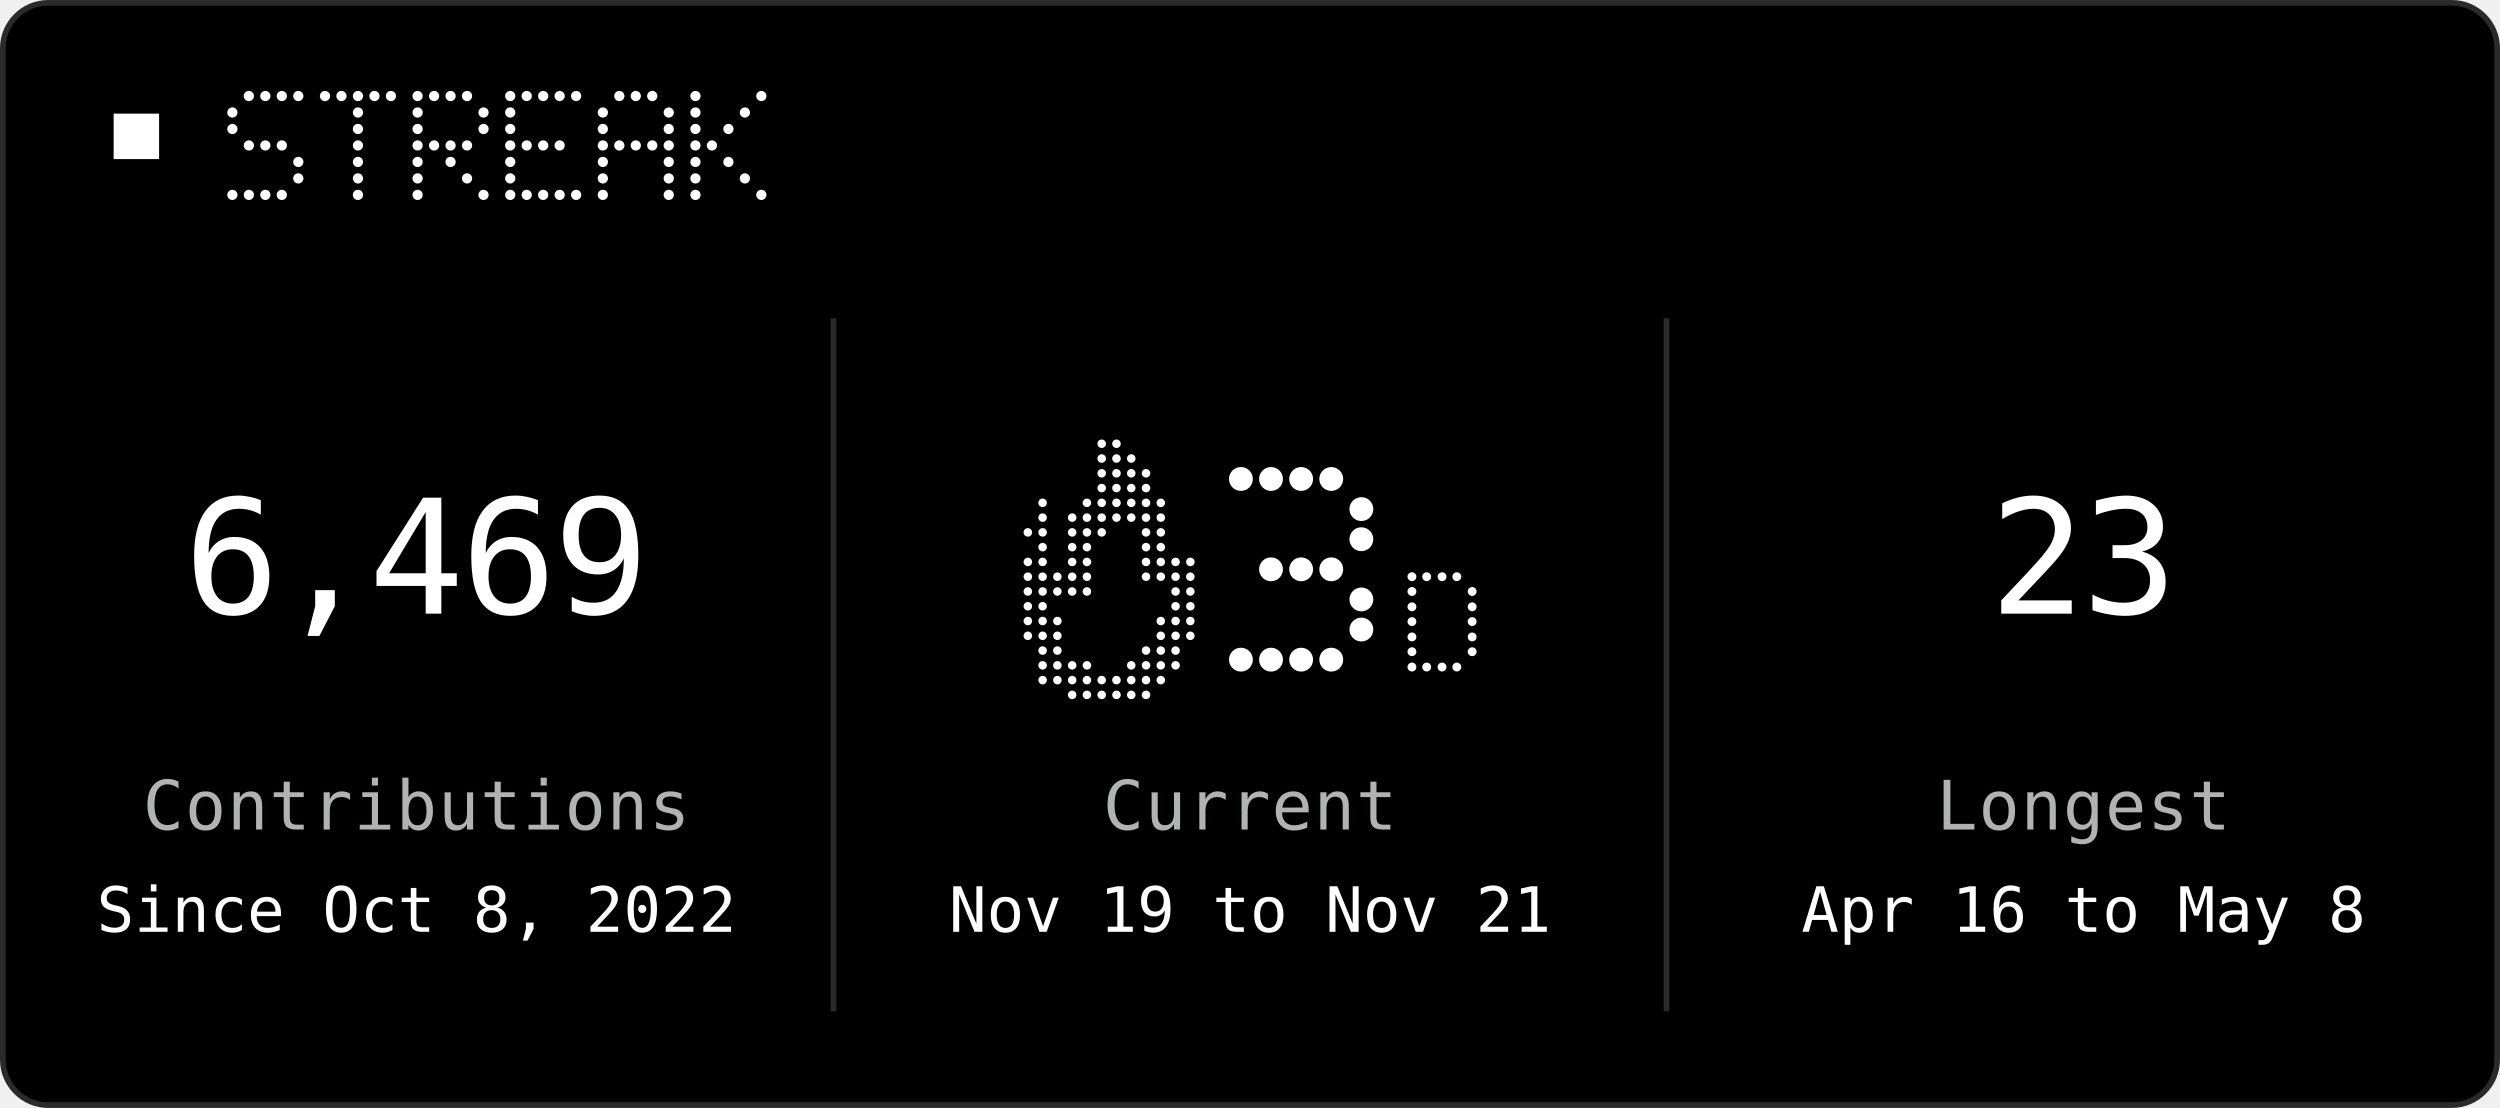
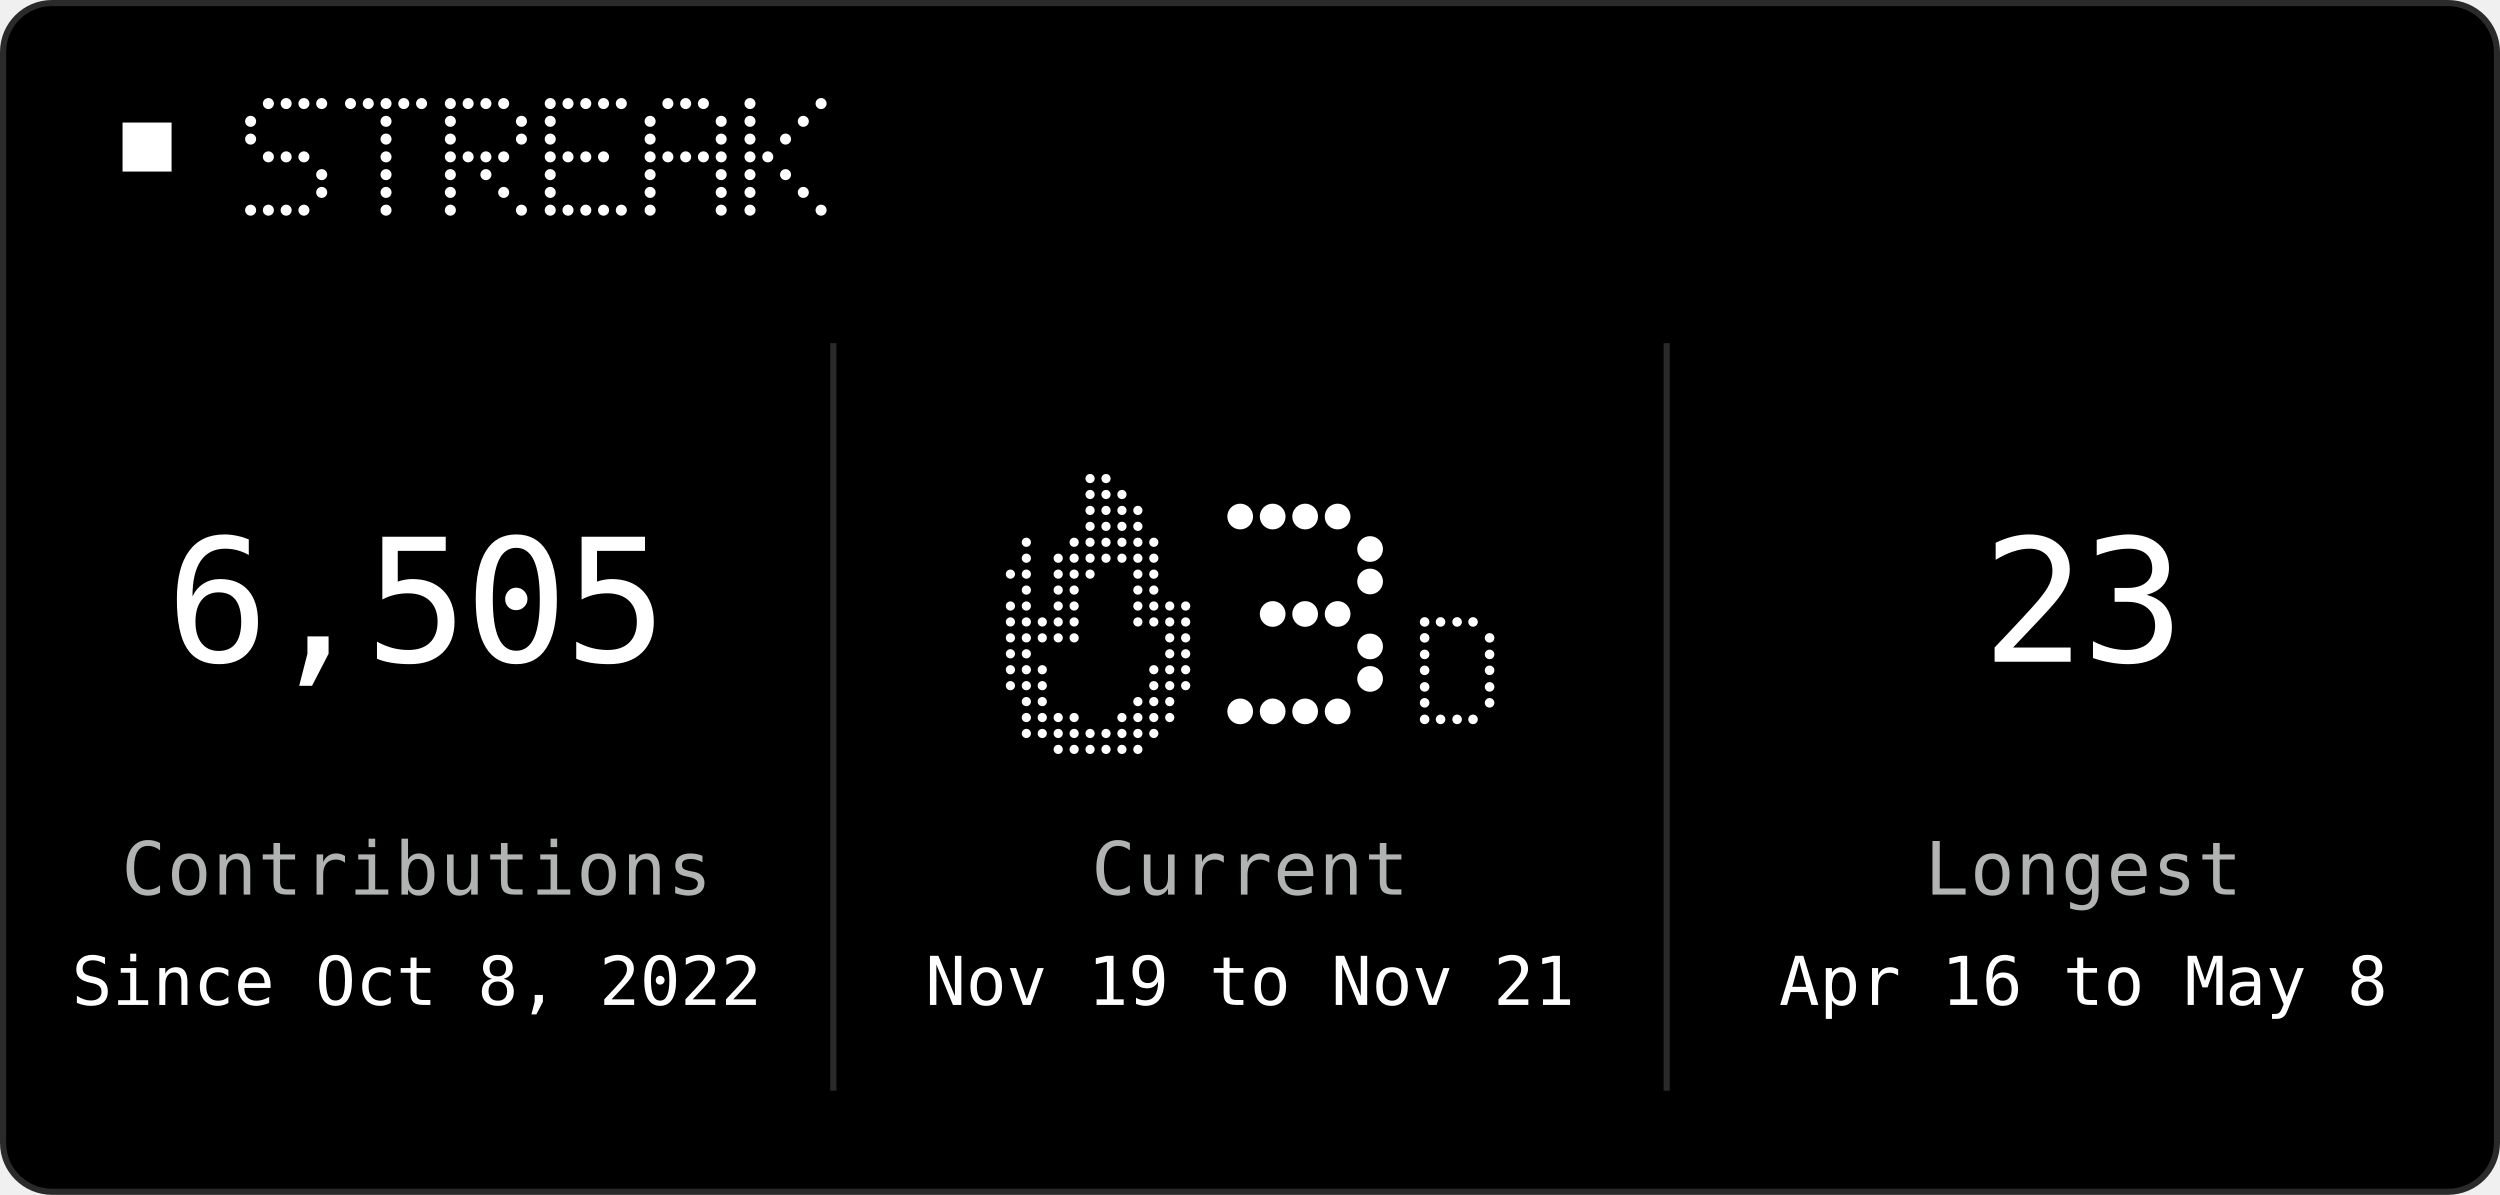
- <svg xmlns="http://www.w3.org/2000/svg" width="440" height="195" viewBox="0 0 440 195" role="img">
-   <rect x="0.5" y="0.5" width="439" height="194" rx="8" fill="#000000" stroke="#2A2A2A" />
+ <svg xmlns="http://www.w3.org/2000/svg" width="408" height="195" viewBox="0 0 408 195" role="img">
+   <rect x="0.5" y="0.5" width="407" height="194" rx="8" fill="#000000" stroke="#2A2A2A" />
  <rect x="20" y="20" width="8" height="8" fill="#FFFFFF" />
  <circle cx="43.8" cy="16.9" r="0.90" fill="#FFFFFF" />
  <circle cx="46.7" cy="16.9" r="0.90" fill="#FFFFFF" />
  <circle cx="49.6" cy="16.9" r="0.90" fill="#FFFFFF" />
  <circle cx="52.5" cy="16.9" r="0.90" fill="#FFFFFF" />
  <circle cx="40.9" cy="19.8" r="0.90" fill="#FFFFFF" />
  <circle cx="40.9" cy="22.7" r="0.90" fill="#FFFFFF" />
  <circle cx="43.8" cy="25.6" r="0.90" fill="#FFFFFF" />
  <circle cx="46.7" cy="25.6" r="0.90" fill="#FFFFFF" />
  <circle cx="49.6" cy="25.6" r="0.90" fill="#FFFFFF" />
  <circle cx="52.5" cy="28.5" r="0.90" fill="#FFFFFF" />
  <circle cx="52.5" cy="31.4" r="0.90" fill="#FFFFFF" />
  <circle cx="40.9" cy="34.3" r="0.90" fill="#FFFFFF" />
  <circle cx="43.8" cy="34.3" r="0.90" fill="#FFFFFF" />
  <circle cx="46.7" cy="34.3" r="0.90" fill="#FFFFFF" />
  <circle cx="49.6" cy="34.3" r="0.90" fill="#FFFFFF" />
  <circle cx="57.2" cy="16.9" r="0.90" fill="#FFFFFF" />
  <circle cx="60.1" cy="16.9" r="0.90" fill="#FFFFFF" />
  <circle cx="63.0" cy="16.9" r="0.90" fill="#FFFFFF" />
  <circle cx="65.9" cy="16.9" r="0.90" fill="#FFFFFF" />
  <circle cx="68.8" cy="16.9" r="0.90" fill="#FFFFFF" />
  <circle cx="63.0" cy="19.8" r="0.90" fill="#FFFFFF" />
  <circle cx="63.0" cy="22.7" r="0.90" fill="#FFFFFF" />
  <circle cx="63.0" cy="25.6" r="0.90" fill="#FFFFFF" />
  <circle cx="63.0" cy="28.5" r="0.90" fill="#FFFFFF" />
  <circle cx="63.0" cy="31.4" r="0.90" fill="#FFFFFF" />
  <circle cx="63.0" cy="34.3" r="0.90" fill="#FFFFFF" />
  <circle cx="73.5" cy="16.9" r="0.90" fill="#FFFFFF" />
  <circle cx="76.4" cy="16.9" r="0.90" fill="#FFFFFF" />
  <circle cx="79.3" cy="16.9" r="0.90" fill="#FFFFFF" />
  <circle cx="82.2" cy="16.9" r="0.90" fill="#FFFFFF" />
  <circle cx="73.5" cy="19.8" r="0.90" fill="#FFFFFF" />
  <circle cx="85.1" cy="19.8" r="0.90" fill="#FFFFFF" />
  <circle cx="73.5" cy="22.7" r="0.90" fill="#FFFFFF" />
  <circle cx="85.1" cy="22.7" r="0.90" fill="#FFFFFF" />
  <circle cx="73.5" cy="25.6" r="0.90" fill="#FFFFFF" />
  <circle cx="76.4" cy="25.6" r="0.90" fill="#FFFFFF" />
  <circle cx="79.3" cy="25.6" r="0.90" fill="#FFFFFF" />
  <circle cx="82.2" cy="25.6" r="0.90" fill="#FFFFFF" />
  <circle cx="73.5" cy="28.5" r="0.90" fill="#FFFFFF" />
  <circle cx="79.3" cy="28.5" r="0.90" fill="#FFFFFF" />
  <circle cx="73.5" cy="31.4" r="0.90" fill="#FFFFFF" />
  <circle cx="82.2" cy="31.4" r="0.90" fill="#FFFFFF" />
  <circle cx="73.5" cy="34.3" r="0.90" fill="#FFFFFF" />
  <circle cx="85.1" cy="34.3" r="0.90" fill="#FFFFFF" />
  <circle cx="89.8" cy="16.9" r="0.90" fill="#FFFFFF" />
  <circle cx="92.7" cy="16.9" r="0.90" fill="#FFFFFF" />
  <circle cx="95.6" cy="16.9" r="0.90" fill="#FFFFFF" />
  <circle cx="98.5" cy="16.9" r="0.90" fill="#FFFFFF" />
  <circle cx="101.4" cy="16.9" r="0.90" fill="#FFFFFF" />
  <circle cx="89.8" cy="19.8" r="0.90" fill="#FFFFFF" />
  <circle cx="89.8" cy="22.7" r="0.90" fill="#FFFFFF" />
  <circle cx="89.8" cy="25.6" r="0.90" fill="#FFFFFF" />
  <circle cx="92.7" cy="25.6" r="0.90" fill="#FFFFFF" />
  <circle cx="95.6" cy="25.6" r="0.90" fill="#FFFFFF" />
  <circle cx="98.5" cy="25.6" r="0.90" fill="#FFFFFF" />
  <circle cx="89.8" cy="28.5" r="0.90" fill="#FFFFFF" />
  <circle cx="89.8" cy="31.4" r="0.90" fill="#FFFFFF" />
  <circle cx="89.8" cy="34.3" r="0.90" fill="#FFFFFF" />
  <circle cx="92.7" cy="34.3" r="0.90" fill="#FFFFFF" />
  <circle cx="95.6" cy="34.3" r="0.90" fill="#FFFFFF" />
  <circle cx="98.5" cy="34.3" r="0.90" fill="#FFFFFF" />
  <circle cx="101.4" cy="34.3" r="0.90" fill="#FFFFFF" />
  <circle cx="109.0" cy="16.9" r="0.90" fill="#FFFFFF" />
  <circle cx="111.9" cy="16.9" r="0.90" fill="#FFFFFF" />
  <circle cx="114.8" cy="16.9" r="0.90" fill="#FFFFFF" />
  <circle cx="106.1" cy="19.8" r="0.90" fill="#FFFFFF" />
  <circle cx="117.7" cy="19.8" r="0.90" fill="#FFFFFF" />
  <circle cx="106.1" cy="22.7" r="0.90" fill="#FFFFFF" />
  <circle cx="117.7" cy="22.7" r="0.90" fill="#FFFFFF" />
  <circle cx="106.1" cy="25.6" r="0.90" fill="#FFFFFF" />
  <circle cx="109.0" cy="25.6" r="0.90" fill="#FFFFFF" />
  <circle cx="111.9" cy="25.6" r="0.90" fill="#FFFFFF" />
  <circle cx="114.8" cy="25.6" r="0.90" fill="#FFFFFF" />
  <circle cx="117.7" cy="25.6" r="0.90" fill="#FFFFFF" />
  <circle cx="106.1" cy="28.5" r="0.90" fill="#FFFFFF" />
  <circle cx="117.7" cy="28.5" r="0.90" fill="#FFFFFF" />
  <circle cx="106.1" cy="31.4" r="0.90" fill="#FFFFFF" />
  <circle cx="117.7" cy="31.4" r="0.90" fill="#FFFFFF" />
  <circle cx="106.1" cy="34.3" r="0.90" fill="#FFFFFF" />
  <circle cx="117.7" cy="34.3" r="0.90" fill="#FFFFFF" />
  <circle cx="122.4" cy="16.9" r="0.90" fill="#FFFFFF" />
  <circle cx="134.0" cy="16.9" r="0.90" fill="#FFFFFF" />
  <circle cx="122.4" cy="19.8" r="0.90" fill="#FFFFFF" />
  <circle cx="131.1" cy="19.8" r="0.90" fill="#FFFFFF" />
  <circle cx="122.4" cy="22.7" r="0.90" fill="#FFFFFF" />
  <circle cx="128.2" cy="22.7" r="0.90" fill="#FFFFFF" />
  <circle cx="122.4" cy="25.6" r="0.90" fill="#FFFFFF" />
  <circle cx="125.3" cy="25.6" r="0.90" fill="#FFFFFF" />
  <circle cx="122.4" cy="28.5" r="0.90" fill="#FFFFFF" />
  <circle cx="128.2" cy="28.5" r="0.90" fill="#FFFFFF" />
  <circle cx="122.4" cy="31.4" r="0.90" fill="#FFFFFF" />
  <circle cx="131.1" cy="31.4" r="0.90" fill="#FFFFFF" />
  <circle cx="122.4" cy="34.3" r="0.90" fill="#FFFFFF" />
  <circle cx="134.0" cy="34.3" r="0.90" fill="#FFFFFF" />
-   <line x1="146.7" y1="56" x2="146.7" y2="178" stroke="#2A2A2A" />
-   <line x1="293.3" y1="56" x2="293.3" y2="178" stroke="#2A2A2A" />
-   <text x="73.3" y="108" fill="#FFFFFF" text-anchor="middle" font-family="ui-monospace, Geist Mono, monospace" font-size="28" letter-spacing="-0.6" dominant-baseline="auto">6,469</text>
-   <text x="73.3" y="146" fill="#B1B3B3" text-anchor="middle" font-family="ui-monospace, Geist Mono, monospace" font-size="12" letter-spacing="0.2" dominant-baseline="auto">Contributions</text>
-   <text x="73.3" y="164" fill="#FFFFFF" text-anchor="middle" font-family="ui-monospace, Geist Mono, monospace" font-size="11" letter-spacing="0" dominant-baseline="auto">Since Oct 8, 2022</text>
-   <circle cx="193.9" cy="78.1" r="0.75" fill="#FFFFFF" />
-   <circle cx="196.5" cy="78.1" r="0.75" fill="#FFFFFF" />
-   <circle cx="193.9" cy="80.7" r="0.75" fill="#FFFFFF" />
-   <circle cx="196.5" cy="80.7" r="0.75" fill="#FFFFFF" />
-   <circle cx="199.1" cy="80.7" r="0.75" fill="#FFFFFF" />
-   <circle cx="193.9" cy="83.3" r="0.75" fill="#FFFFFF" />
-   <circle cx="196.5" cy="83.3" r="0.75" fill="#FFFFFF" />
-   <circle cx="199.1" cy="83.3" r="0.75" fill="#FFFFFF" />
-   <circle cx="201.7" cy="83.3" r="0.75" fill="#FFFFFF" />
-   <circle cx="193.9" cy="85.9" r="0.75" fill="#FFFFFF" />
-   <circle cx="196.5" cy="85.9" r="0.75" fill="#FFFFFF" />
-   <circle cx="199.1" cy="85.9" r="0.75" fill="#FFFFFF" />
-   <circle cx="201.7" cy="85.9" r="0.75" fill="#FFFFFF" />
-   <circle cx="183.5" cy="88.5" r="0.75" fill="#FFFFFF" />
-   <circle cx="191.3" cy="88.5" r="0.75" fill="#FFFFFF" />
-   <circle cx="193.9" cy="88.5" r="0.75" fill="#FFFFFF" />
-   <circle cx="196.5" cy="88.5" r="0.75" fill="#FFFFFF" />
-   <circle cx="199.1" cy="88.5" r="0.75" fill="#FFFFFF" />
-   <circle cx="201.7" cy="88.5" r="0.75" fill="#FFFFFF" />
-   <circle cx="204.3" cy="88.5" r="0.75" fill="#FFFFFF" />
-   <circle cx="183.5" cy="91.1" r="0.75" fill="#FFFFFF" />
-   <circle cx="188.7" cy="91.1" r="0.75" fill="#FFFFFF" />
-   <circle cx="191.3" cy="91.1" r="0.75" fill="#FFFFFF" />
-   <circle cx="193.9" cy="91.1" r="0.75" fill="#FFFFFF" />
-   <circle cx="196.5" cy="91.1" r="0.75" fill="#FFFFFF" />
-   <circle cx="199.1" cy="91.1" r="0.75" fill="#FFFFFF" />
-   <circle cx="201.7" cy="91.1" r="0.75" fill="#FFFFFF" />
-   <circle cx="204.3" cy="91.1" r="0.75" fill="#FFFFFF" />
-   <circle cx="180.9" cy="93.7" r="0.75" fill="#FFFFFF" />
-   <circle cx="183.5" cy="93.7" r="0.75" fill="#FFFFFF" />
-   <circle cx="188.7" cy="93.7" r="0.75" fill="#FFFFFF" />
-   <circle cx="191.3" cy="93.7" r="0.75" fill="#FFFFFF" />
-   <circle cx="193.9" cy="93.7" r="0.75" fill="#FFFFFF" />
-   <circle cx="201.7" cy="93.7" r="0.75" fill="#FFFFFF" />
-   <circle cx="204.3" cy="93.7" r="0.75" fill="#FFFFFF" />
-   <circle cx="183.5" cy="96.3" r="0.75" fill="#FFFFFF" />
-   <circle cx="188.7" cy="96.3" r="0.75" fill="#FFFFFF" />
-   <circle cx="191.3" cy="96.3" r="0.75" fill="#FFFFFF" />
-   <circle cx="201.7" cy="96.3" r="0.75" fill="#FFFFFF" />
-   <circle cx="204.3" cy="96.3" r="0.75" fill="#FFFFFF" />
-   <circle cx="180.9" cy="98.9" r="0.75" fill="#FFFFFF" />
-   <circle cx="183.5" cy="98.9" r="0.75" fill="#FFFFFF" />
-   <circle cx="188.7" cy="98.9" r="0.75" fill="#FFFFFF" />
-   <circle cx="191.3" cy="98.9" r="0.75" fill="#FFFFFF" />
-   <circle cx="201.7" cy="98.9" r="0.75" fill="#FFFFFF" />
-   <circle cx="204.3" cy="98.9" r="0.75" fill="#FFFFFF" />
-   <circle cx="206.9" cy="98.9" r="0.75" fill="#FFFFFF" />
-   <circle cx="209.5" cy="98.9" r="0.75" fill="#FFFFFF" />
-   <circle cx="180.9" cy="101.5" r="0.75" fill="#FFFFFF" />
-   <circle cx="183.5" cy="101.5" r="0.75" fill="#FFFFFF" />
-   <circle cx="186.1" cy="101.5" r="0.75" fill="#FFFFFF" />
-   <circle cx="188.7" cy="101.5" r="0.75" fill="#FFFFFF" />
-   <circle cx="191.3" cy="101.5" r="0.75" fill="#FFFFFF" />
-   <circle cx="201.7" cy="101.5" r="0.75" fill="#FFFFFF" />
-   <circle cx="204.3" cy="101.5" r="0.75" fill="#FFFFFF" />
-   <circle cx="206.9" cy="101.5" r="0.75" fill="#FFFFFF" />
-   <circle cx="209.5" cy="101.5" r="0.75" fill="#FFFFFF" />
-   <circle cx="180.9" cy="104.1" r="0.75" fill="#FFFFFF" />
-   <circle cx="183.5" cy="104.1" r="0.75" fill="#FFFFFF" />
-   <circle cx="186.1" cy="104.1" r="0.75" fill="#FFFFFF" />
-   <circle cx="188.7" cy="104.1" r="0.75" fill="#FFFFFF" />
-   <circle cx="191.3" cy="104.1" r="0.75" fill="#FFFFFF" />
-   <circle cx="206.9" cy="104.1" r="0.75" fill="#FFFFFF" />
-   <circle cx="209.5" cy="104.1" r="0.75" fill="#FFFFFF" />
-   <circle cx="180.9" cy="106.7" r="0.75" fill="#FFFFFF" />
-   <circle cx="183.5" cy="106.7" r="0.75" fill="#FFFFFF" />
-   <circle cx="206.9" cy="106.7" r="0.75" fill="#FFFFFF" />
-   <circle cx="209.5" cy="106.7" r="0.75" fill="#FFFFFF" />
-   <circle cx="180.9" cy="109.3" r="0.75" fill="#FFFFFF" />
-   <circle cx="183.5" cy="109.3" r="0.75" fill="#FFFFFF" />
-   <circle cx="186.1" cy="109.3" r="0.75" fill="#FFFFFF" />
-   <circle cx="204.3" cy="109.3" r="0.75" fill="#FFFFFF" />
-   <circle cx="206.9" cy="109.3" r="0.75" fill="#FFFFFF" />
-   <circle cx="209.5" cy="109.3" r="0.75" fill="#FFFFFF" />
-   <circle cx="180.9" cy="111.9" r="0.75" fill="#FFFFFF" />
-   <circle cx="183.5" cy="111.9" r="0.75" fill="#FFFFFF" />
-   <circle cx="186.1" cy="111.9" r="0.75" fill="#FFFFFF" />
-   <circle cx="204.3" cy="111.9" r="0.75" fill="#FFFFFF" />
-   <circle cx="206.9" cy="111.9" r="0.75" fill="#FFFFFF" />
-   <circle cx="209.5" cy="111.9" r="0.75" fill="#FFFFFF" />
-   <circle cx="183.5" cy="114.5" r="0.75" fill="#FFFFFF" />
-   <circle cx="186.1" cy="114.5" r="0.75" fill="#FFFFFF" />
-   <circle cx="201.7" cy="114.5" r="0.75" fill="#FFFFFF" />
-   <circle cx="204.3" cy="114.5" r="0.75" fill="#FFFFFF" />
-   <circle cx="206.9" cy="114.5" r="0.75" fill="#FFFFFF" />
-   <circle cx="183.5" cy="117.1" r="0.75" fill="#FFFFFF" />
-   <circle cx="186.1" cy="117.1" r="0.75" fill="#FFFFFF" />
-   <circle cx="188.7" cy="117.1" r="0.75" fill="#FFFFFF" />
-   <circle cx="191.3" cy="117.1" r="0.75" fill="#FFFFFF" />
-   <circle cx="199.1" cy="117.1" r="0.75" fill="#FFFFFF" />
-   <circle cx="201.7" cy="117.1" r="0.75" fill="#FFFFFF" />
-   <circle cx="204.3" cy="117.1" r="0.75" fill="#FFFFFF" />
-   <circle cx="206.9" cy="117.1" r="0.75" fill="#FFFFFF" />
-   <circle cx="183.5" cy="119.7" r="0.75" fill="#FFFFFF" />
-   <circle cx="186.1" cy="119.7" r="0.75" fill="#FFFFFF" />
-   <circle cx="188.7" cy="119.7" r="0.75" fill="#FFFFFF" />
-   <circle cx="191.3" cy="119.7" r="0.75" fill="#FFFFFF" />
-   <circle cx="193.9" cy="119.7" r="0.75" fill="#FFFFFF" />
-   <circle cx="196.5" cy="119.7" r="0.75" fill="#FFFFFF" />
-   <circle cx="199.1" cy="119.7" r="0.75" fill="#FFFFFF" />
-   <circle cx="201.7" cy="119.7" r="0.75" fill="#FFFFFF" />
-   <circle cx="204.3" cy="119.7" r="0.75" fill="#FFFFFF" />
-   <circle cx="188.7" cy="122.3" r="0.75" fill="#FFFFFF" />
-   <circle cx="191.3" cy="122.3" r="0.75" fill="#FFFFFF" />
-   <circle cx="193.9" cy="122.3" r="0.75" fill="#FFFFFF" />
-   <circle cx="196.5" cy="122.3" r="0.75" fill="#FFFFFF" />
-   <circle cx="199.1" cy="122.3" r="0.75" fill="#FFFFFF" />
-   <circle cx="201.7" cy="122.3" r="0.75" fill="#FFFFFF" />
-   <circle cx="218.4" cy="84.3" r="2.10" fill="#FFFFFF" />
-   <circle cx="223.7" cy="84.3" r="2.10" fill="#FFFFFF" />
-   <circle cx="229.0" cy="84.3" r="2.10" fill="#FFFFFF" />
-   <circle cx="234.3" cy="84.3" r="2.10" fill="#FFFFFF" />
-   <circle cx="239.6" cy="89.6" r="2.10" fill="#FFFFFF" />
-   <circle cx="239.6" cy="94.9" r="2.10" fill="#FFFFFF" />
-   <circle cx="223.7" cy="100.2" r="2.10" fill="#FFFFFF" />
-   <circle cx="229.0" cy="100.2" r="2.10" fill="#FFFFFF" />
-   <circle cx="234.3" cy="100.2" r="2.10" fill="#FFFFFF" />
-   <circle cx="239.6" cy="105.5" r="2.10" fill="#FFFFFF" />
-   <circle cx="239.6" cy="110.8" r="2.10" fill="#FFFFFF" />
-   <circle cx="218.4" cy="116.1" r="2.10" fill="#FFFFFF" />
-   <circle cx="223.7" cy="116.1" r="2.10" fill="#FFFFFF" />
-   <circle cx="229.0" cy="116.1" r="2.10" fill="#FFFFFF" />
-   <circle cx="234.3" cy="116.1" r="2.10" fill="#FFFFFF" />
-   <circle cx="248.5" cy="101.5" r="0.78" fill="#FFFFFF" />
-   <circle cx="251.1" cy="101.5" r="0.78" fill="#FFFFFF" />
-   <circle cx="253.8" cy="101.5" r="0.78" fill="#FFFFFF" />
-   <circle cx="256.4" cy="101.5" r="0.78" fill="#FFFFFF" />
-   <circle cx="248.5" cy="104.1" r="0.78" fill="#FFFFFF" />
-   <circle cx="259.1" cy="104.1" r="0.78" fill="#FFFFFF" />
-   <circle cx="248.5" cy="106.8" r="0.78" fill="#FFFFFF" />
-   <circle cx="259.1" cy="106.8" r="0.78" fill="#FFFFFF" />
-   <circle cx="248.5" cy="109.4" r="0.78" fill="#FFFFFF" />
-   <circle cx="259.1" cy="109.4" r="0.78" fill="#FFFFFF" />
-   <circle cx="248.5" cy="112.1" r="0.78" fill="#FFFFFF" />
-   <circle cx="259.1" cy="112.1" r="0.78" fill="#FFFFFF" />
-   <circle cx="248.5" cy="114.7" r="0.78" fill="#FFFFFF" />
-   <circle cx="259.1" cy="114.7" r="0.78" fill="#FFFFFF" />
-   <circle cx="248.5" cy="117.4" r="0.78" fill="#FFFFFF" />
-   <circle cx="251.1" cy="117.4" r="0.78" fill="#FFFFFF" />
-   <circle cx="253.8" cy="117.4" r="0.78" fill="#FFFFFF" />
-   <circle cx="256.4" cy="117.4" r="0.78" fill="#FFFFFF" />
-   <text x="220.0" y="146" fill="#B1B3B3" text-anchor="middle" font-family="ui-monospace, Geist Mono, monospace" font-size="12" letter-spacing="0.2" dominant-baseline="auto">Current</text>
-   <text x="220.0" y="164" fill="#FFFFFF" text-anchor="middle" font-family="ui-monospace, Geist Mono, monospace" font-size="11" letter-spacing="0" dominant-baseline="auto">Nov 19 to Nov 21</text>
-   <text x="366.7" y="108" fill="#FFFFFF" text-anchor="middle" font-family="ui-monospace, Geist Mono, monospace" font-size="28" letter-spacing="-0.6" dominant-baseline="auto">23</text>
-   <text x="366.7" y="146" fill="#B1B3B3" text-anchor="middle" font-family="ui-monospace, Geist Mono, monospace" font-size="12" letter-spacing="0.2" dominant-baseline="auto">Longest</text>
-   <text x="366.7" y="164" fill="#FFFFFF" text-anchor="middle" font-family="ui-monospace, Geist Mono, monospace" font-size="11" letter-spacing="0" dominant-baseline="auto">Apr 16 to May 8</text>
+   <line x1="136.0" y1="56" x2="136.0" y2="178" stroke="#2A2A2A" />
+   <line x1="272.0" y1="56" x2="272.0" y2="178" stroke="#2A2A2A" />
+   <text x="68.0" y="108" fill="#FFFFFF" text-anchor="middle" font-family="ui-monospace, Geist Mono, monospace" font-size="28" letter-spacing="-0.6" dominant-baseline="auto">6,505</text>
+   <text x="68.0" y="146" fill="#B1B3B3" text-anchor="middle" font-family="ui-monospace, Geist Mono, monospace" font-size="12" letter-spacing="0.2" dominant-baseline="auto">Contributions</text>
+   <text x="68.0" y="164" fill="#FFFFFF" text-anchor="middle" font-family="ui-monospace, Geist Mono, monospace" font-size="11" letter-spacing="0" dominant-baseline="auto">Since Oct 8, 2022</text>
+   <circle cx="177.9" cy="78.1" r="0.75" fill="#FFFFFF" />
+   <circle cx="180.5" cy="78.1" r="0.75" fill="#FFFFFF" />
+   <circle cx="177.9" cy="80.7" r="0.75" fill="#FFFFFF" />
+   <circle cx="180.5" cy="80.7" r="0.75" fill="#FFFFFF" />
+   <circle cx="183.1" cy="80.7" r="0.75" fill="#FFFFFF" />
+   <circle cx="177.9" cy="83.3" r="0.75" fill="#FFFFFF" />
+   <circle cx="180.5" cy="83.3" r="0.75" fill="#FFFFFF" />
+   <circle cx="183.1" cy="83.3" r="0.75" fill="#FFFFFF" />
+   <circle cx="185.7" cy="83.3" r="0.75" fill="#FFFFFF" />
+   <circle cx="177.9" cy="85.9" r="0.75" fill="#FFFFFF" />
+   <circle cx="180.5" cy="85.9" r="0.75" fill="#FFFFFF" />
+   <circle cx="183.1" cy="85.9" r="0.75" fill="#FFFFFF" />
+   <circle cx="185.7" cy="85.9" r="0.75" fill="#FFFFFF" />
+   <circle cx="167.5" cy="88.5" r="0.75" fill="#FFFFFF" />
+   <circle cx="175.3" cy="88.5" r="0.75" fill="#FFFFFF" />
+   <circle cx="177.9" cy="88.5" r="0.75" fill="#FFFFFF" />
+   <circle cx="180.5" cy="88.5" r="0.75" fill="#FFFFFF" />
+   <circle cx="183.1" cy="88.5" r="0.75" fill="#FFFFFF" />
+   <circle cx="185.7" cy="88.5" r="0.75" fill="#FFFFFF" />
+   <circle cx="188.3" cy="88.5" r="0.75" fill="#FFFFFF" />
+   <circle cx="167.5" cy="91.1" r="0.75" fill="#FFFFFF" />
+   <circle cx="172.7" cy="91.1" r="0.75" fill="#FFFFFF" />
+   <circle cx="175.3" cy="91.1" r="0.75" fill="#FFFFFF" />
+   <circle cx="177.9" cy="91.1" r="0.75" fill="#FFFFFF" />
+   <circle cx="180.5" cy="91.1" r="0.75" fill="#FFFFFF" />
+   <circle cx="183.1" cy="91.1" r="0.75" fill="#FFFFFF" />
+   <circle cx="185.7" cy="91.1" r="0.75" fill="#FFFFFF" />
+   <circle cx="188.3" cy="91.1" r="0.75" fill="#FFFFFF" />
+   <circle cx="164.9" cy="93.7" r="0.75" fill="#FFFFFF" />
+   <circle cx="167.5" cy="93.7" r="0.75" fill="#FFFFFF" />
+   <circle cx="172.7" cy="93.7" r="0.75" fill="#FFFFFF" />
+   <circle cx="175.3" cy="93.7" r="0.75" fill="#FFFFFF" />
+   <circle cx="177.9" cy="93.7" r="0.75" fill="#FFFFFF" />
+   <circle cx="185.7" cy="93.7" r="0.75" fill="#FFFFFF" />
+   <circle cx="188.3" cy="93.7" r="0.75" fill="#FFFFFF" />
+   <circle cx="167.5" cy="96.3" r="0.75" fill="#FFFFFF" />
+   <circle cx="172.7" cy="96.3" r="0.75" fill="#FFFFFF" />
+   <circle cx="175.3" cy="96.3" r="0.75" fill="#FFFFFF" />
+   <circle cx="185.7" cy="96.3" r="0.75" fill="#FFFFFF" />
+   <circle cx="188.3" cy="96.3" r="0.75" fill="#FFFFFF" />
+   <circle cx="164.9" cy="98.9" r="0.75" fill="#FFFFFF" />
+   <circle cx="167.5" cy="98.9" r="0.75" fill="#FFFFFF" />
+   <circle cx="172.7" cy="98.9" r="0.75" fill="#FFFFFF" />
+   <circle cx="175.3" cy="98.9" r="0.75" fill="#FFFFFF" />
+   <circle cx="185.7" cy="98.9" r="0.75" fill="#FFFFFF" />
+   <circle cx="188.3" cy="98.9" r="0.75" fill="#FFFFFF" />
+   <circle cx="190.9" cy="98.9" r="0.75" fill="#FFFFFF" />
+   <circle cx="193.5" cy="98.9" r="0.75" fill="#FFFFFF" />
+   <circle cx="164.9" cy="101.5" r="0.75" fill="#FFFFFF" />
+   <circle cx="167.5" cy="101.5" r="0.75" fill="#FFFFFF" />
+   <circle cx="170.1" cy="101.5" r="0.75" fill="#FFFFFF" />
+   <circle cx="172.7" cy="101.5" r="0.75" fill="#FFFFFF" />
+   <circle cx="175.3" cy="101.5" r="0.75" fill="#FFFFFF" />
+   <circle cx="185.7" cy="101.5" r="0.75" fill="#FFFFFF" />
+   <circle cx="188.3" cy="101.5" r="0.75" fill="#FFFFFF" />
+   <circle cx="190.9" cy="101.5" r="0.75" fill="#FFFFFF" />
+   <circle cx="193.5" cy="101.5" r="0.75" fill="#FFFFFF" />
+   <circle cx="164.9" cy="104.1" r="0.75" fill="#FFFFFF" />
+   <circle cx="167.5" cy="104.1" r="0.75" fill="#FFFFFF" />
+   <circle cx="170.1" cy="104.1" r="0.75" fill="#FFFFFF" />
+   <circle cx="172.7" cy="104.1" r="0.75" fill="#FFFFFF" />
+   <circle cx="175.3" cy="104.1" r="0.75" fill="#FFFFFF" />
+   <circle cx="190.9" cy="104.1" r="0.75" fill="#FFFFFF" />
+   <circle cx="193.5" cy="104.1" r="0.75" fill="#FFFFFF" />
+   <circle cx="164.9" cy="106.7" r="0.75" fill="#FFFFFF" />
+   <circle cx="167.5" cy="106.7" r="0.75" fill="#FFFFFF" />
+   <circle cx="190.9" cy="106.7" r="0.75" fill="#FFFFFF" />
+   <circle cx="193.5" cy="106.7" r="0.75" fill="#FFFFFF" />
+   <circle cx="164.9" cy="109.3" r="0.75" fill="#FFFFFF" />
+   <circle cx="167.5" cy="109.3" r="0.75" fill="#FFFFFF" />
+   <circle cx="170.1" cy="109.3" r="0.75" fill="#FFFFFF" />
+   <circle cx="188.3" cy="109.3" r="0.75" fill="#FFFFFF" />
+   <circle cx="190.9" cy="109.3" r="0.75" fill="#FFFFFF" />
+   <circle cx="193.5" cy="109.3" r="0.75" fill="#FFFFFF" />
+   <circle cx="164.9" cy="111.9" r="0.75" fill="#FFFFFF" />
+   <circle cx="167.5" cy="111.9" r="0.75" fill="#FFFFFF" />
+   <circle cx="170.1" cy="111.9" r="0.75" fill="#FFFFFF" />
+   <circle cx="188.3" cy="111.9" r="0.75" fill="#FFFFFF" />
+   <circle cx="190.9" cy="111.9" r="0.75" fill="#FFFFFF" />
+   <circle cx="193.5" cy="111.9" r="0.75" fill="#FFFFFF" />
+   <circle cx="167.5" cy="114.5" r="0.75" fill="#FFFFFF" />
+   <circle cx="170.1" cy="114.5" r="0.75" fill="#FFFFFF" />
+   <circle cx="185.7" cy="114.5" r="0.75" fill="#FFFFFF" />
+   <circle cx="188.3" cy="114.5" r="0.75" fill="#FFFFFF" />
+   <circle cx="190.9" cy="114.5" r="0.75" fill="#FFFFFF" />
+   <circle cx="167.5" cy="117.1" r="0.75" fill="#FFFFFF" />
+   <circle cx="170.1" cy="117.1" r="0.75" fill="#FFFFFF" />
+   <circle cx="172.7" cy="117.1" r="0.75" fill="#FFFFFF" />
+   <circle cx="175.3" cy="117.1" r="0.75" fill="#FFFFFF" />
+   <circle cx="183.1" cy="117.1" r="0.75" fill="#FFFFFF" />
+   <circle cx="185.7" cy="117.1" r="0.75" fill="#FFFFFF" />
+   <circle cx="188.3" cy="117.1" r="0.75" fill="#FFFFFF" />
+   <circle cx="190.9" cy="117.1" r="0.75" fill="#FFFFFF" />
+   <circle cx="167.5" cy="119.7" r="0.75" fill="#FFFFFF" />
+   <circle cx="170.1" cy="119.7" r="0.75" fill="#FFFFFF" />
+   <circle cx="172.7" cy="119.7" r="0.75" fill="#FFFFFF" />
+   <circle cx="175.3" cy="119.7" r="0.75" fill="#FFFFFF" />
+   <circle cx="177.9" cy="119.7" r="0.75" fill="#FFFFFF" />
+   <circle cx="180.5" cy="119.7" r="0.75" fill="#FFFFFF" />
+   <circle cx="183.1" cy="119.7" r="0.75" fill="#FFFFFF" />
+   <circle cx="185.7" cy="119.7" r="0.75" fill="#FFFFFF" />
+   <circle cx="188.3" cy="119.7" r="0.75" fill="#FFFFFF" />
+   <circle cx="172.7" cy="122.3" r="0.75" fill="#FFFFFF" />
+   <circle cx="175.3" cy="122.3" r="0.75" fill="#FFFFFF" />
+   <circle cx="177.9" cy="122.3" r="0.75" fill="#FFFFFF" />
+   <circle cx="180.5" cy="122.3" r="0.75" fill="#FFFFFF" />
+   <circle cx="183.1" cy="122.3" r="0.75" fill="#FFFFFF" />
+   <circle cx="185.7" cy="122.3" r="0.75" fill="#FFFFFF" />
+   <circle cx="202.4" cy="84.3" r="2.10" fill="#FFFFFF" />
+   <circle cx="207.7" cy="84.3" r="2.10" fill="#FFFFFF" />
+   <circle cx="213.0" cy="84.3" r="2.10" fill="#FFFFFF" />
+   <circle cx="218.3" cy="84.3" r="2.10" fill="#FFFFFF" />
+   <circle cx="223.6" cy="89.6" r="2.10" fill="#FFFFFF" />
+   <circle cx="223.6" cy="94.9" r="2.10" fill="#FFFFFF" />
+   <circle cx="207.7" cy="100.2" r="2.10" fill="#FFFFFF" />
+   <circle cx="213.0" cy="100.2" r="2.10" fill="#FFFFFF" />
+   <circle cx="218.3" cy="100.2" r="2.10" fill="#FFFFFF" />
+   <circle cx="223.6" cy="105.5" r="2.10" fill="#FFFFFF" />
+   <circle cx="223.6" cy="110.8" r="2.10" fill="#FFFFFF" />
+   <circle cx="202.4" cy="116.1" r="2.10" fill="#FFFFFF" />
+   <circle cx="207.7" cy="116.1" r="2.10" fill="#FFFFFF" />
+   <circle cx="213.0" cy="116.1" r="2.10" fill="#FFFFFF" />
+   <circle cx="218.3" cy="116.1" r="2.10" fill="#FFFFFF" />
+   <circle cx="232.5" cy="101.5" r="0.78" fill="#FFFFFF" />
+   <circle cx="235.1" cy="101.5" r="0.78" fill="#FFFFFF" />
+   <circle cx="237.8" cy="101.5" r="0.78" fill="#FFFFFF" />
+   <circle cx="240.4" cy="101.5" r="0.78" fill="#FFFFFF" />
+   <circle cx="232.5" cy="104.1" r="0.78" fill="#FFFFFF" />
+   <circle cx="243.1" cy="104.1" r="0.78" fill="#FFFFFF" />
+   <circle cx="232.5" cy="106.8" r="0.78" fill="#FFFFFF" />
+   <circle cx="243.1" cy="106.8" r="0.78" fill="#FFFFFF" />
+   <circle cx="232.5" cy="109.4" r="0.78" fill="#FFFFFF" />
+   <circle cx="243.1" cy="109.4" r="0.78" fill="#FFFFFF" />
+   <circle cx="232.5" cy="112.1" r="0.78" fill="#FFFFFF" />
+   <circle cx="243.1" cy="112.1" r="0.78" fill="#FFFFFF" />
+   <circle cx="232.5" cy="114.7" r="0.78" fill="#FFFFFF" />
+   <circle cx="243.1" cy="114.7" r="0.78" fill="#FFFFFF" />
+   <circle cx="232.5" cy="117.4" r="0.78" fill="#FFFFFF" />
+   <circle cx="235.1" cy="117.4" r="0.78" fill="#FFFFFF" />
+   <circle cx="237.8" cy="117.4" r="0.78" fill="#FFFFFF" />
+   <circle cx="240.4" cy="117.4" r="0.78" fill="#FFFFFF" />
+   <text x="204.0" y="146" fill="#B1B3B3" text-anchor="middle" font-family="ui-monospace, Geist Mono, monospace" font-size="12" letter-spacing="0.2" dominant-baseline="auto">Current</text>
+   <text x="204.0" y="164" fill="#FFFFFF" text-anchor="middle" font-family="ui-monospace, Geist Mono, monospace" font-size="11" letter-spacing="0" dominant-baseline="auto">Nov 19 to Nov 21</text>
+   <text x="340.0" y="108" fill="#FFFFFF" text-anchor="middle" font-family="ui-monospace, Geist Mono, monospace" font-size="28" letter-spacing="-0.6" dominant-baseline="auto">23</text>
+   <text x="340.0" y="146" fill="#B1B3B3" text-anchor="middle" font-family="ui-monospace, Geist Mono, monospace" font-size="12" letter-spacing="0.2" dominant-baseline="auto">Longest</text>
+   <text x="340.0" y="164" fill="#FFFFFF" text-anchor="middle" font-family="ui-monospace, Geist Mono, monospace" font-size="11" letter-spacing="0" dominant-baseline="auto">Apr 16 to May 8</text>
</svg>
